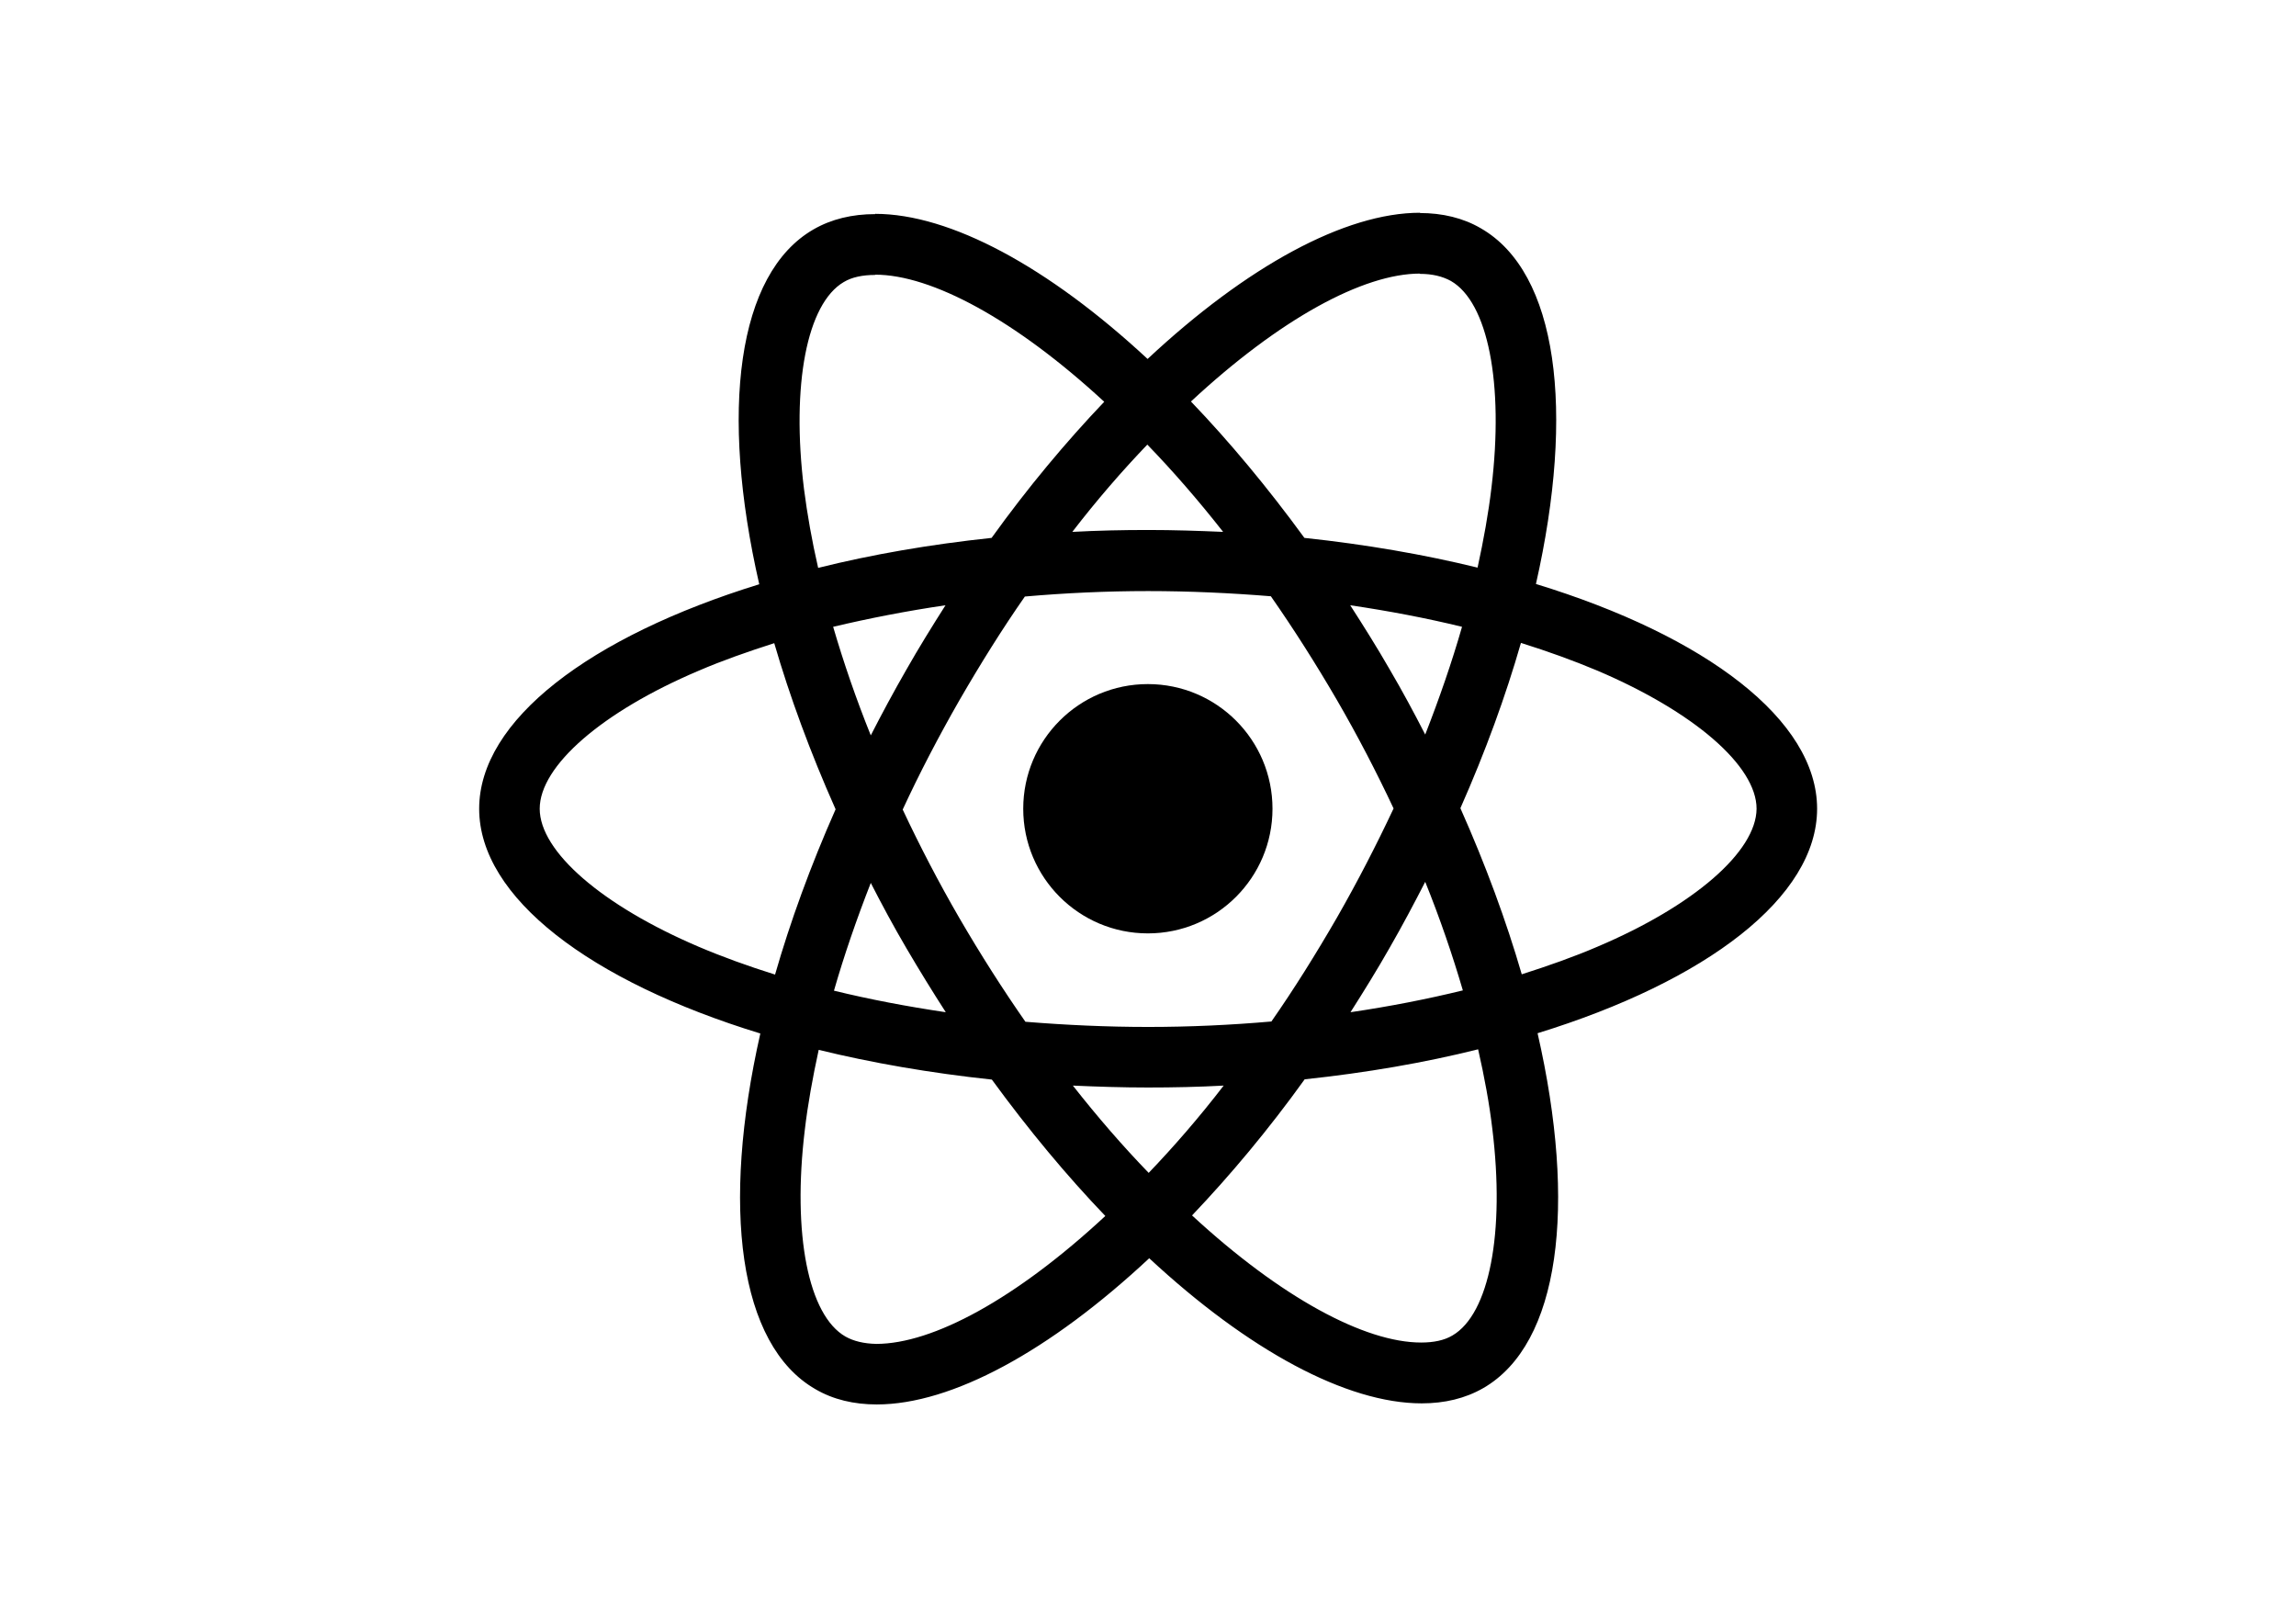
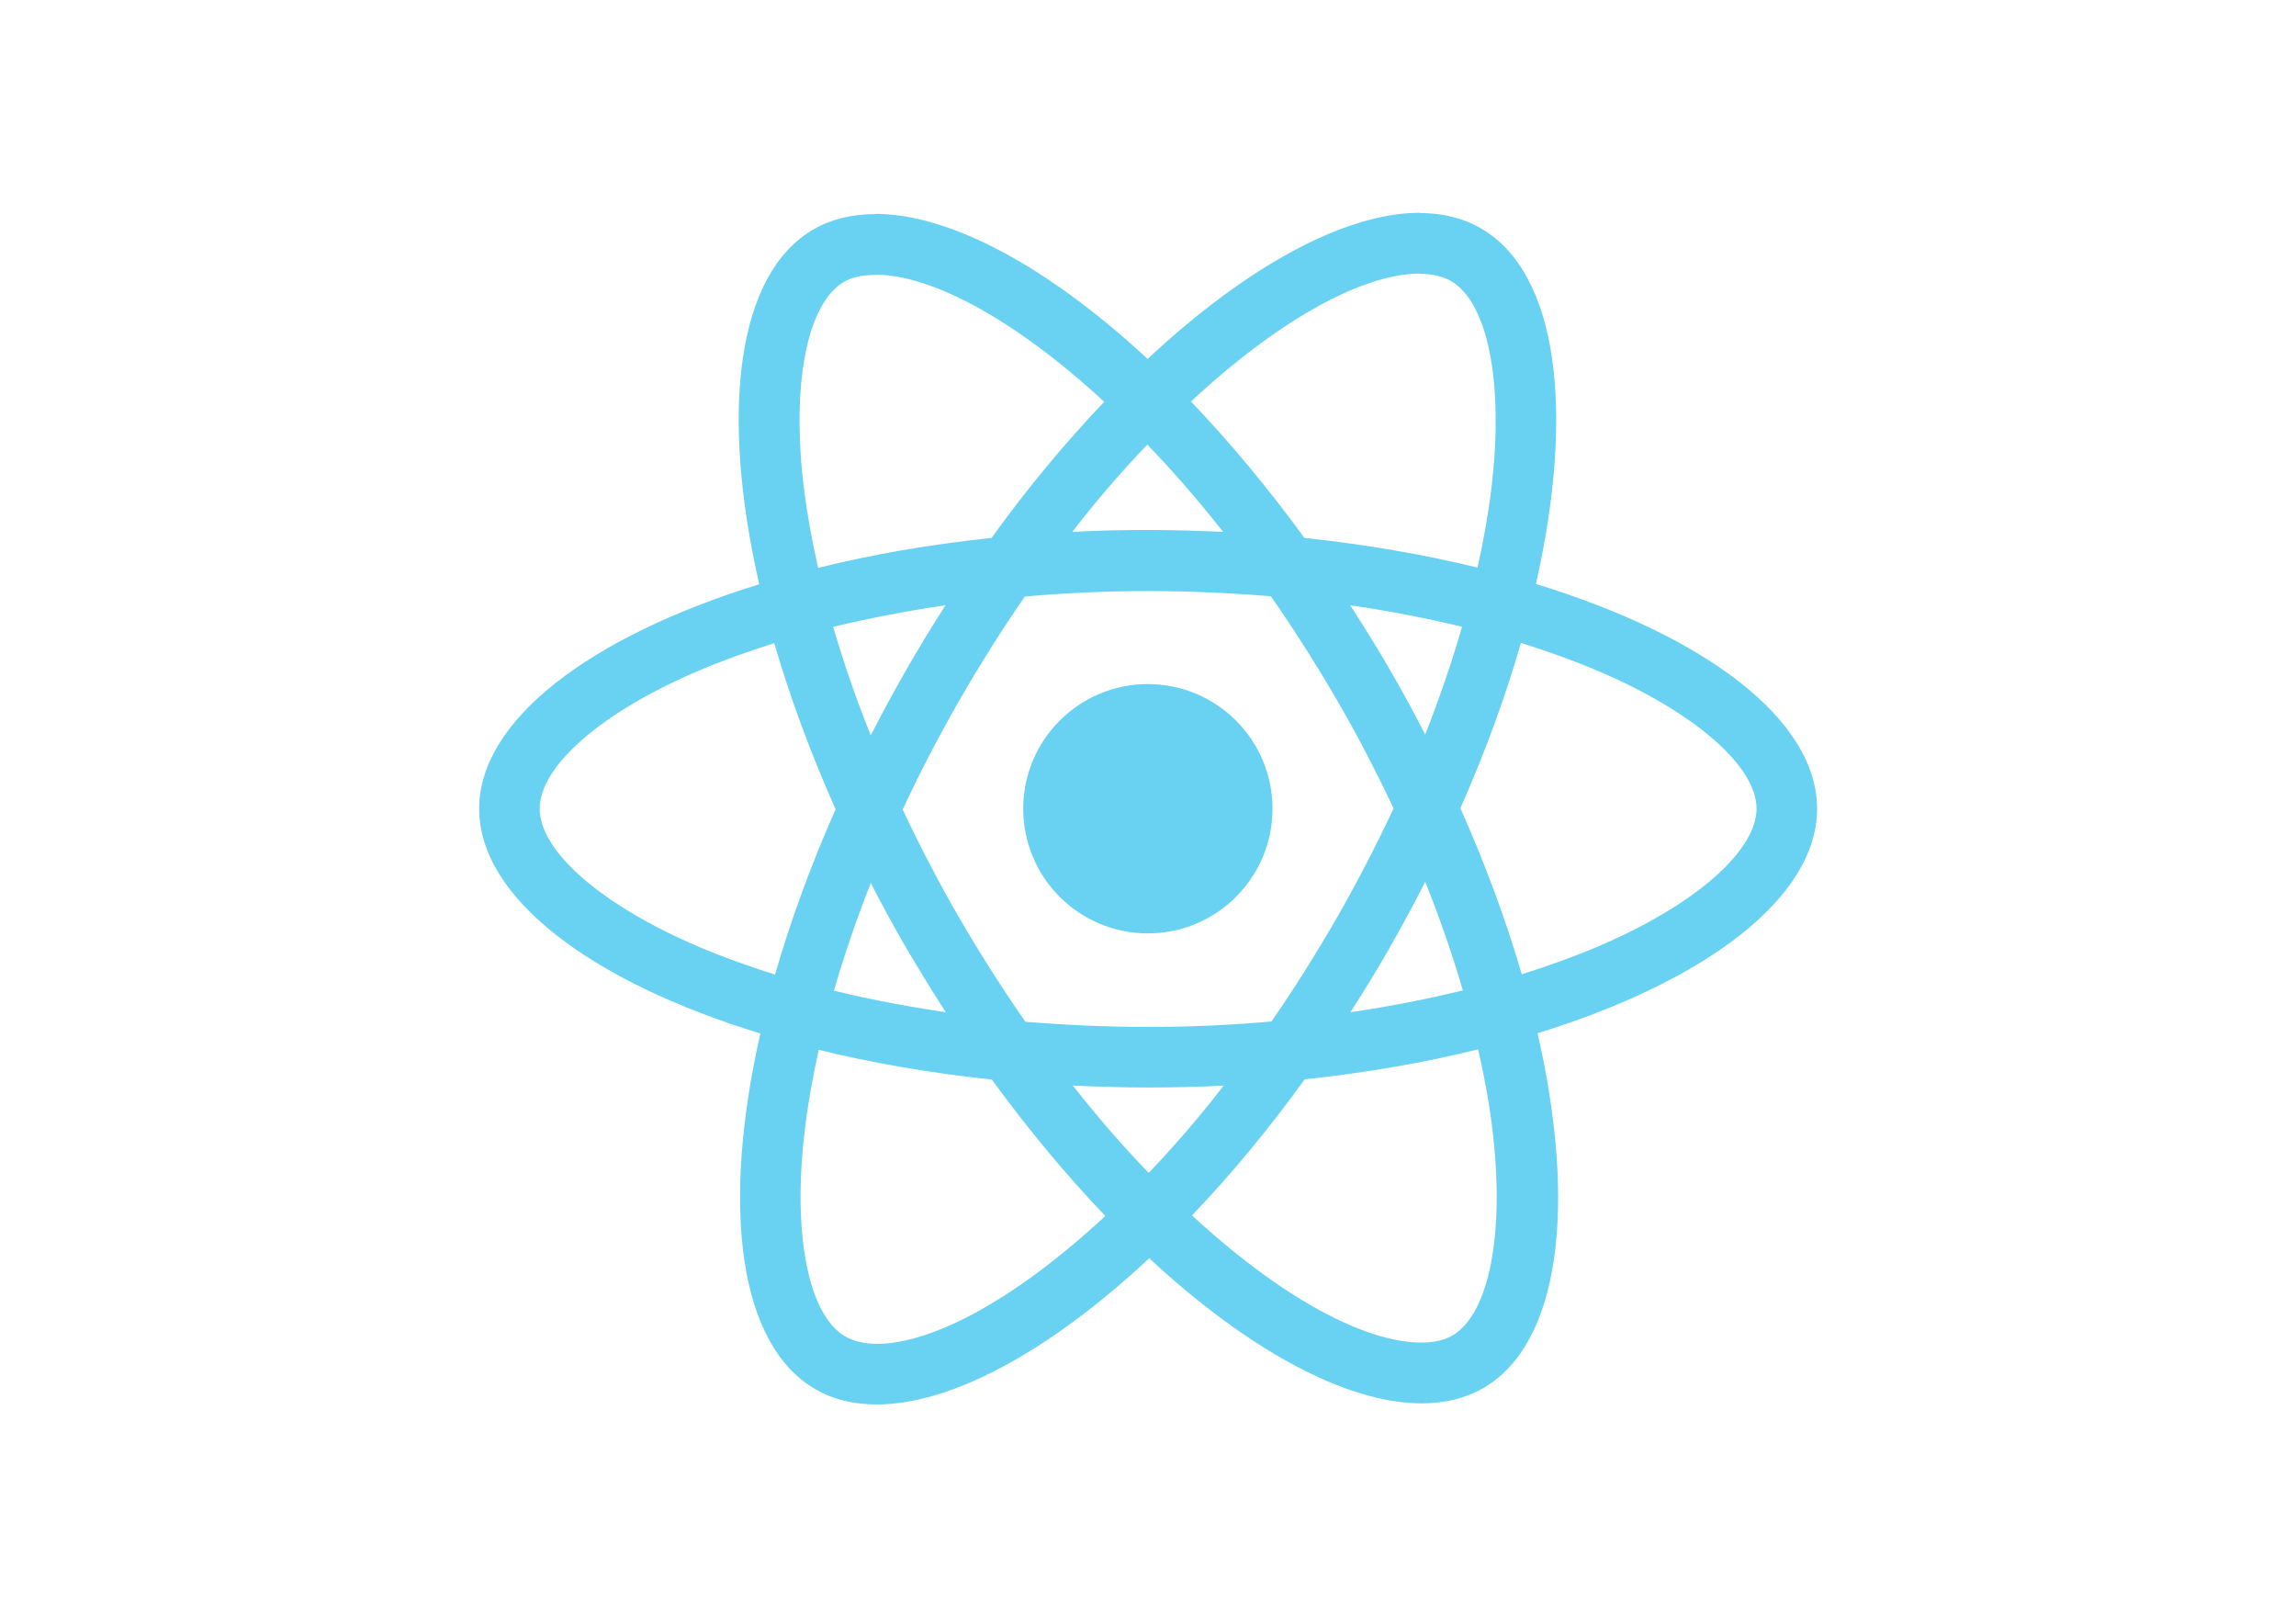
<svg xmlns="http://www.w3.org/2000/svg" class="svg-icon" viewBox="0 0 841.9 595.3">
  <g>
-     <path d="M666.3 296.5c0-32.5-40.7-63.3-103.1-82.4 14.4-63.6 8-114.2-20.2-130.4-6.5-3.8-14.1-5.6-22.4-5.6v22.3c4.6 0 8.3.9 11.4 2.6 13.6 7.8 19.5 37.5 14.9 75.7-1.1 9.4-2.9 19.3-5.1 29.4-19.6-4.8-41-8.5-63.5-10.9-13.5-18.5-27.5-35.3-41.6-50 32.6-30.3 63.2-46.9 84-46.9V78c-27.5 0-63.5 19.6-99.9 53.6-36.4-33.8-72.4-53.2-99.9-53.2v22.3c20.7 0 51.4 16.5 84 46.6-14 14.7-28 31.4-41.3 49.9-22.6 2.4-44 6.1-63.6 11-2.3-10-4-19.7-5.2-29-4.7-38.2 1.1-67.9 14.6-75.8 3-1.8 6.9-2.6 11.5-2.6V78.5c-8.4 0-16 1.8-22.6 5.6-28.1 16.2-34.4 66.7-19.9 130.1-62.2 19.2-102.7 49.9-102.7 82.3 0 32.5 40.7 63.3 103.1 82.4-14.4 63.6-8 114.2 20.2 130.4 6.5 3.8 14.1 5.6 22.5 5.6 27.5 0 63.5-19.6 99.9-53.6 36.4 33.8 72.4 53.2 99.9 53.2 8.4 0 16-1.8 22.6-5.6 28.1-16.2 34.4-66.7 19.9-130.1 62-19.1 102.5-49.9 102.5-82.3zm-130.2-66.7c-3.7 12.9-8.3 26.2-13.5 39.5-4.1-8-8.4-16-13.1-24-4.6-8-9.5-15.8-14.4-23.4 14.2 2.1 27.9 4.7 41 7.9zm-45.8 106.5c-7.8 13.5-15.8 26.3-24.1 38.2-14.9 1.3-30 2-45.2 2-15.1 0-30.2-.7-45-1.9-8.3-11.9-16.4-24.6-24.2-38-7.6-13.1-14.5-26.4-20.8-39.8 6.2-13.4 13.2-26.8 20.7-39.9 7.8-13.5 15.8-26.3 24.1-38.2 14.9-1.3 30-2 45.2-2 15.1 0 30.2.7 45 1.9 8.3 11.9 16.4 24.6 24.2 38 7.6 13.1 14.5 26.4 20.8 39.8-6.3 13.4-13.2 26.8-20.7 39.9zm32.3-13c5.4 13.4 10 26.8 13.8 39.8-13.1 3.2-26.9 5.9-41.2 8 4.9-7.7 9.8-15.6 14.4-23.7 4.6-8 8.9-16.1 13-24.1zM421.2 430c-9.3-9.6-18.6-20.3-27.8-32 9 .4 18.2.7 27.5.7 9.4 0 18.7-.2 27.8-.7-9 11.7-18.3 22.4-27.5 32zm-74.4-58.9c-14.2-2.1-27.9-4.7-41-7.9 3.7-12.9 8.3-26.2 13.5-39.5 4.1 8 8.4 16 13.1 24 4.7 8 9.5 15.8 14.4 23.4zM420.7 163c9.3 9.6 18.6 20.3 27.8 32-9-.4-18.2-.7-27.5-.7-9.4 0-18.7.2-27.8.7 9-11.7 18.3-22.4 27.5-32zm-74 58.9c-4.9 7.7-9.8 15.6-14.4 23.7-4.6 8-8.9 16-13 24-5.4-13.4-10-26.8-13.8-39.8 13.1-3.1 26.9-5.8 41.2-7.9zm-90.5 125.2c-35.4-15.1-58.3-34.9-58.3-50.6 0-15.7 22.9-35.6 58.3-50.6 8.6-3.7 18-7 27.7-10.1 5.7 19.6 13.2 40 22.5 60.9-9.2 20.8-16.6 41.1-22.2 60.6-9.9-3.1-19.3-6.5-28-10.2zM310 490c-13.6-7.8-19.5-37.5-14.9-75.7 1.1-9.4 2.9-19.3 5.1-29.4 19.6 4.8 41 8.5 63.5 10.9 13.5 18.5 27.5 35.3 41.6 50-32.6 30.3-63.2 46.9-84 46.9-4.5-.1-8.3-1-11.3-2.7zm237.2-76.2c4.7 38.2-1.1 67.9-14.6 75.8-3 1.8-6.9 2.6-11.5 2.6-20.7 0-51.4-16.5-84-46.6 14-14.7 28-31.4 41.3-49.9 22.6-2.4 44-6.1 63.6-11 2.3 10.1 4.1 19.8 5.2 29.1zm38.5-66.7c-8.6 3.7-18 7-27.7 10.1-5.7-19.6-13.2-40-22.5-60.9 9.2-20.8 16.6-41.1 22.2-60.6 9.9 3.1 19.3 6.5 28.1 10.2 35.4 15.1 58.3 34.9 58.3 50.6-.1 15.7-23 35.6-58.4 50.6zM320.8 78.4z" />
-     <circle cx="420.9" cy="296.5" r="45.7" />
+     <path fill="#69d2f3" d="M666.3 296.5c0-32.5-40.7-63.3-103.1-82.4 14.4-63.6 8-114.2-20.2-130.4-6.5-3.8-14.1-5.6-22.4-5.6v22.3c4.6 0 8.3.9 11.4 2.6 13.6 7.8 19.5 37.5 14.9 75.7-1.1 9.4-2.9 19.3-5.1 29.4-19.6-4.8-41-8.5-63.5-10.9-13.5-18.5-27.5-35.3-41.6-50 32.6-30.3 63.2-46.9 84-46.9V78c-27.5 0-63.5 19.6-99.9 53.6-36.4-33.8-72.4-53.2-99.9-53.2v22.3c20.7 0 51.4 16.5 84 46.6-14 14.7-28 31.4-41.3 49.9-22.6 2.4-44 6.1-63.6 11-2.3-10-4-19.7-5.2-29-4.7-38.2 1.1-67.9 14.6-75.8 3-1.8 6.9-2.6 11.5-2.6V78.5c-8.4 0-16 1.8-22.6 5.6-28.1 16.2-34.4 66.7-19.9 130.1-62.2 19.2-102.7 49.9-102.7 82.3 0 32.5 40.7 63.3 103.1 82.4-14.4 63.6-8 114.2 20.2 130.4 6.5 3.8 14.1 5.6 22.5 5.6 27.5 0 63.5-19.6 99.9-53.6 36.4 33.8 72.4 53.2 99.9 53.2 8.4 0 16-1.8 22.6-5.6 28.1-16.2 34.4-66.7 19.9-130.1 62-19.1 102.5-49.9 102.5-82.3zm-130.2-66.7c-3.7 12.9-8.3 26.2-13.5 39.5-4.1-8-8.4-16-13.1-24-4.6-8-9.5-15.8-14.4-23.4 14.2 2.1 27.9 4.7 41 7.9zm-45.8 106.5c-7.8 13.5-15.8 26.3-24.1 38.2-14.9 1.3-30 2-45.2 2-15.1 0-30.2-.7-45-1.9-8.3-11.9-16.4-24.6-24.2-38-7.6-13.1-14.5-26.4-20.8-39.8 6.2-13.4 13.2-26.8 20.7-39.9 7.8-13.5 15.8-26.3 24.1-38.2 14.9-1.3 30-2 45.2-2 15.1 0 30.2.7 45 1.9 8.3 11.9 16.4 24.6 24.2 38 7.6 13.1 14.5 26.4 20.8 39.8-6.3 13.4-13.2 26.8-20.7 39.9zm32.3-13c5.4 13.4 10 26.8 13.8 39.8-13.1 3.2-26.9 5.9-41.2 8 4.9-7.7 9.8-15.6 14.4-23.7 4.6-8 8.9-16.1 13-24.1zM421.2 430c-9.3-9.6-18.6-20.3-27.8-32 9 .4 18.2.7 27.5.7 9.4 0 18.7-.2 27.8-.7-9 11.7-18.3 22.4-27.5 32zm-74.4-58.9c-14.2-2.1-27.9-4.7-41-7.9 3.7-12.9 8.3-26.2 13.5-39.5 4.1 8 8.4 16 13.1 24 4.7 8 9.5 15.8 14.4 23.4zM420.7 163c9.3 9.6 18.6 20.3 27.8 32-9-.4-18.2-.7-27.5-.7-9.4 0-18.7.2-27.8.7 9-11.7 18.3-22.4 27.5-32zm-74 58.9c-4.9 7.7-9.8 15.6-14.4 23.7-4.6 8-8.9 16-13 24-5.4-13.4-10-26.8-13.8-39.8 13.1-3.1 26.9-5.8 41.2-7.9zm-90.5 125.2c-35.4-15.1-58.3-34.9-58.3-50.6 0-15.7 22.9-35.6 58.3-50.6 8.6-3.7 18-7 27.7-10.1 5.7 19.6 13.2 40 22.5 60.9-9.2 20.8-16.6 41.1-22.2 60.6-9.9-3.1-19.3-6.5-28-10.2zM310 490c-13.6-7.8-19.5-37.5-14.9-75.7 1.1-9.4 2.9-19.3 5.1-29.4 19.6 4.8 41 8.5 63.5 10.9 13.5 18.5 27.5 35.3 41.6 50-32.6 30.3-63.2 46.9-84 46.9-4.5-.1-8.3-1-11.3-2.7zm237.2-76.2c4.7 38.2-1.1 67.9-14.6 75.8-3 1.8-6.9 2.6-11.5 2.6-20.7 0-51.4-16.5-84-46.6 14-14.7 28-31.4 41.3-49.9 22.6-2.4 44-6.1 63.6-11 2.3 10.1 4.1 19.8 5.2 29.1zm38.5-66.7c-8.6 3.7-18 7-27.7 10.1-5.7-19.6-13.2-40-22.5-60.9 9.2-20.8 16.6-41.1 22.2-60.6 9.9 3.1 19.3 6.5 28.1 10.2 35.4 15.1 58.3 34.9 58.3 50.6-.1 15.7-23 35.6-58.4 50.6zM320.8 78.4z" />
+     <circle fill="#69d2f3" cx="420.9" cy="296.5" r="45.7" />
    <path d="M520.5 78.1z" />
  </g>
</svg>
